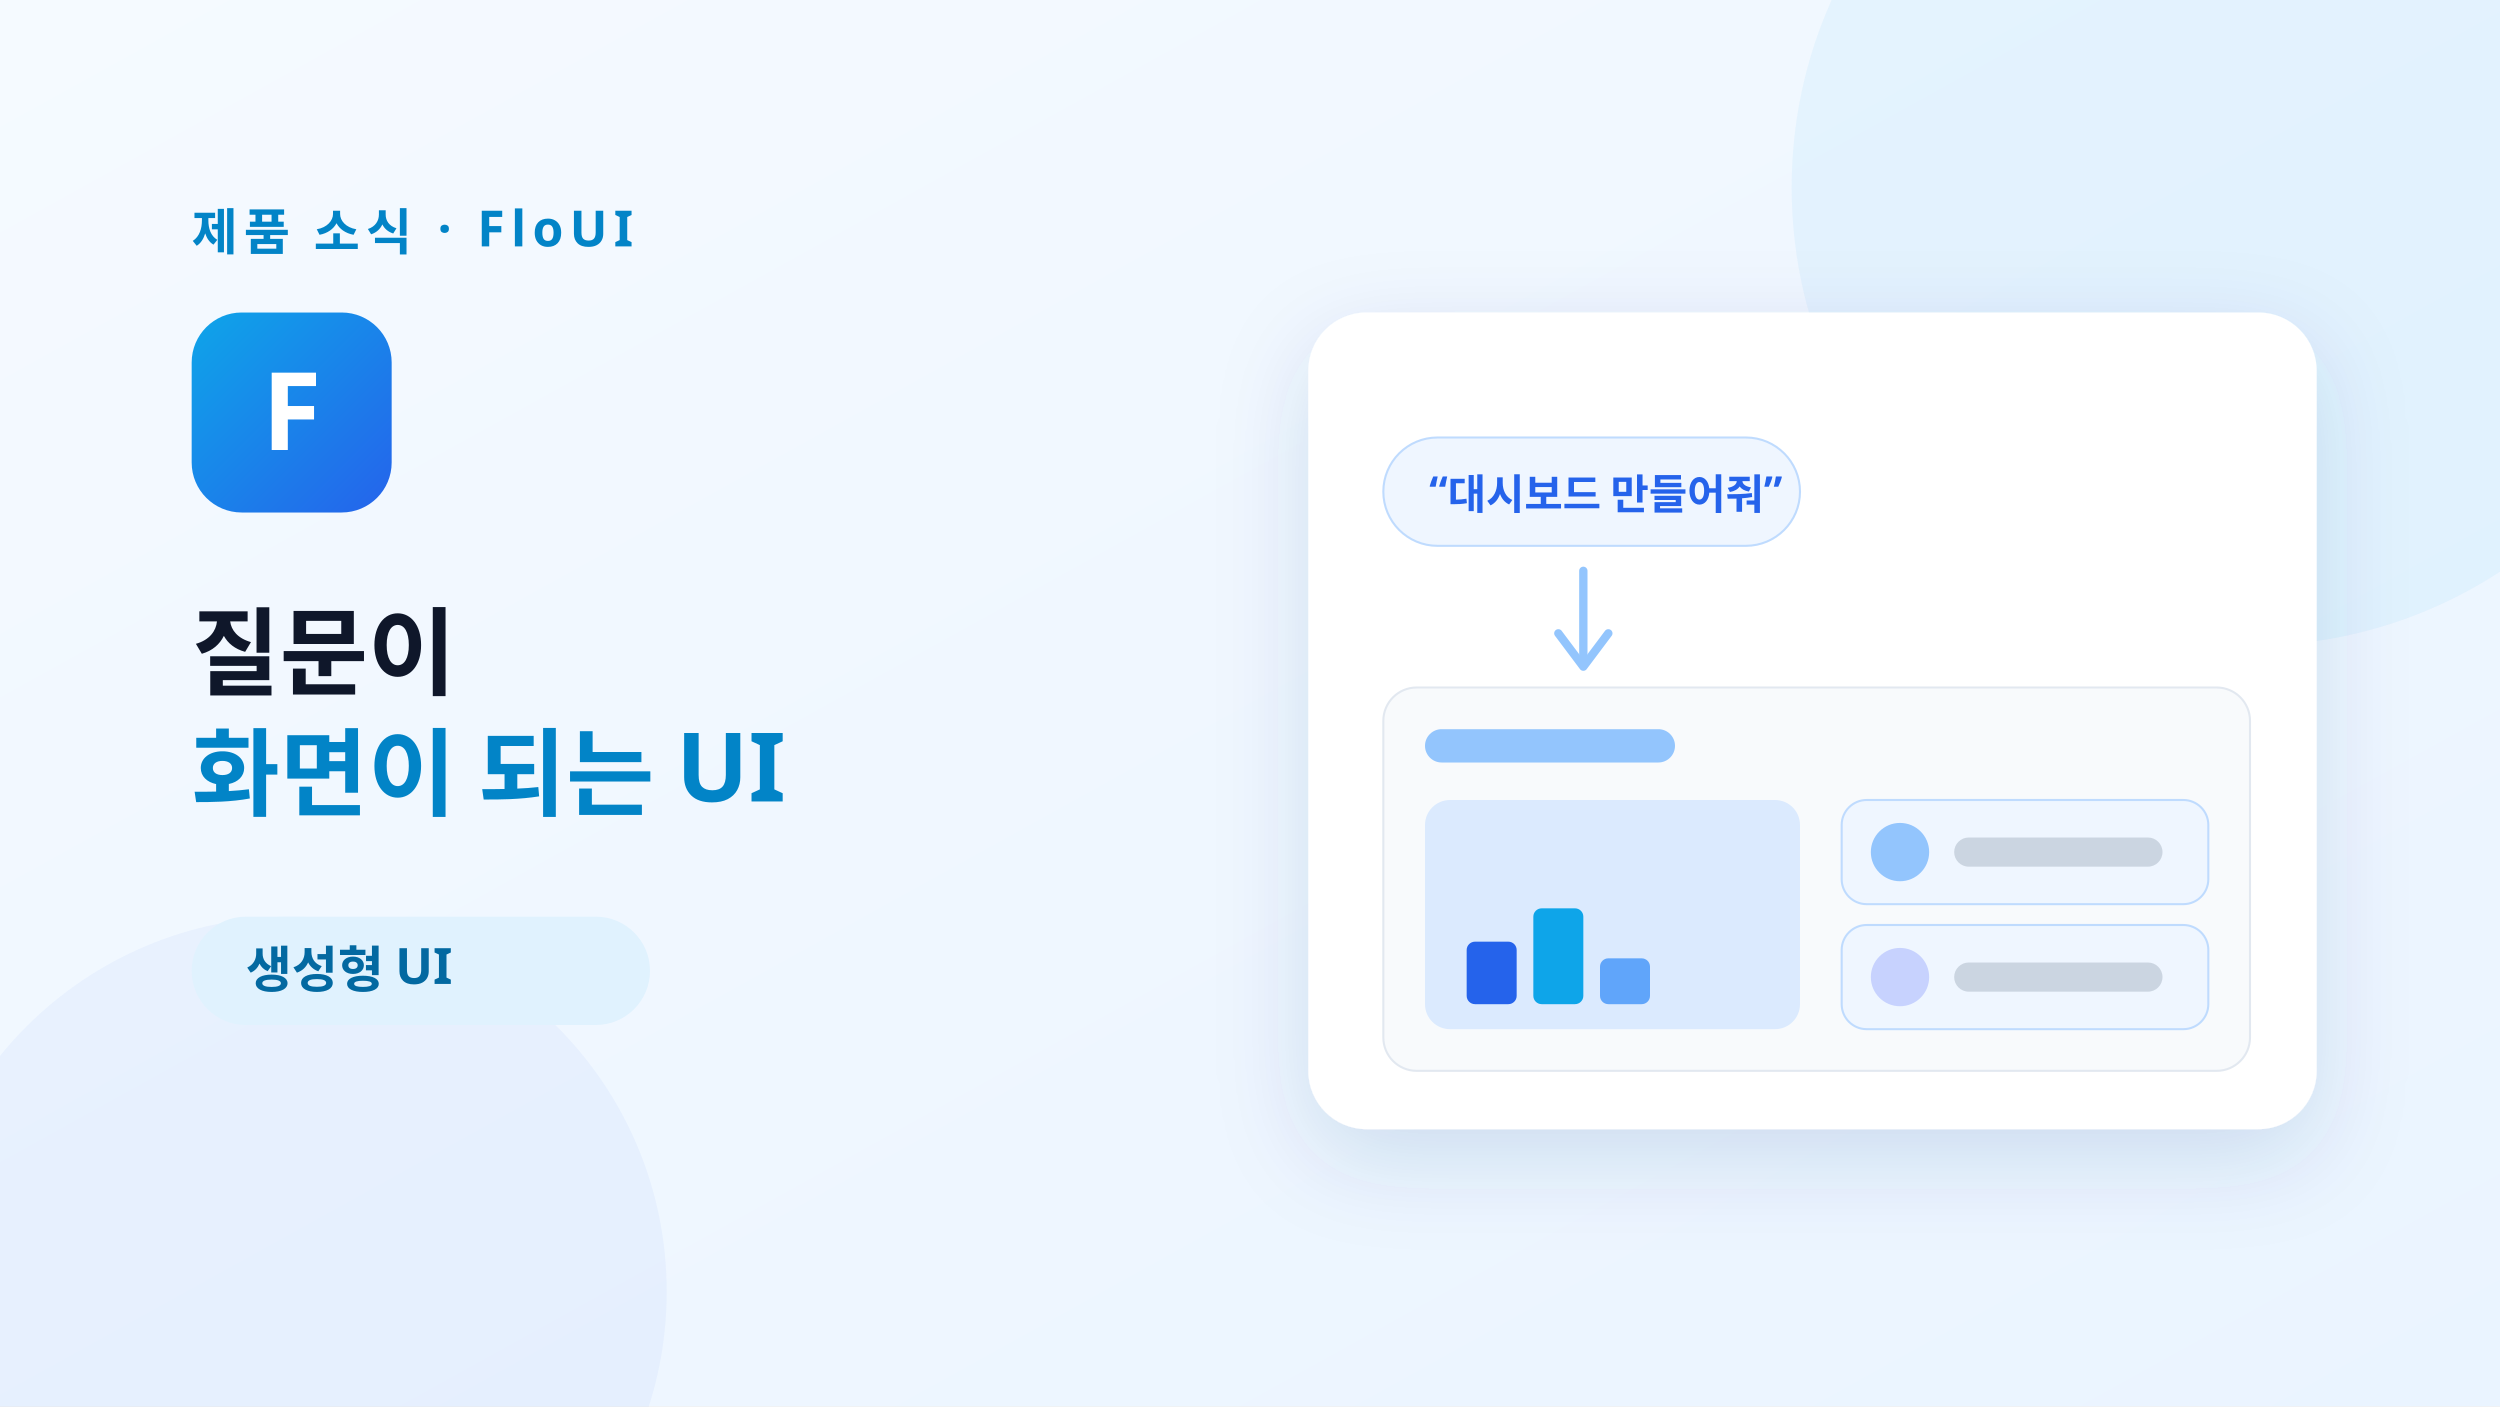
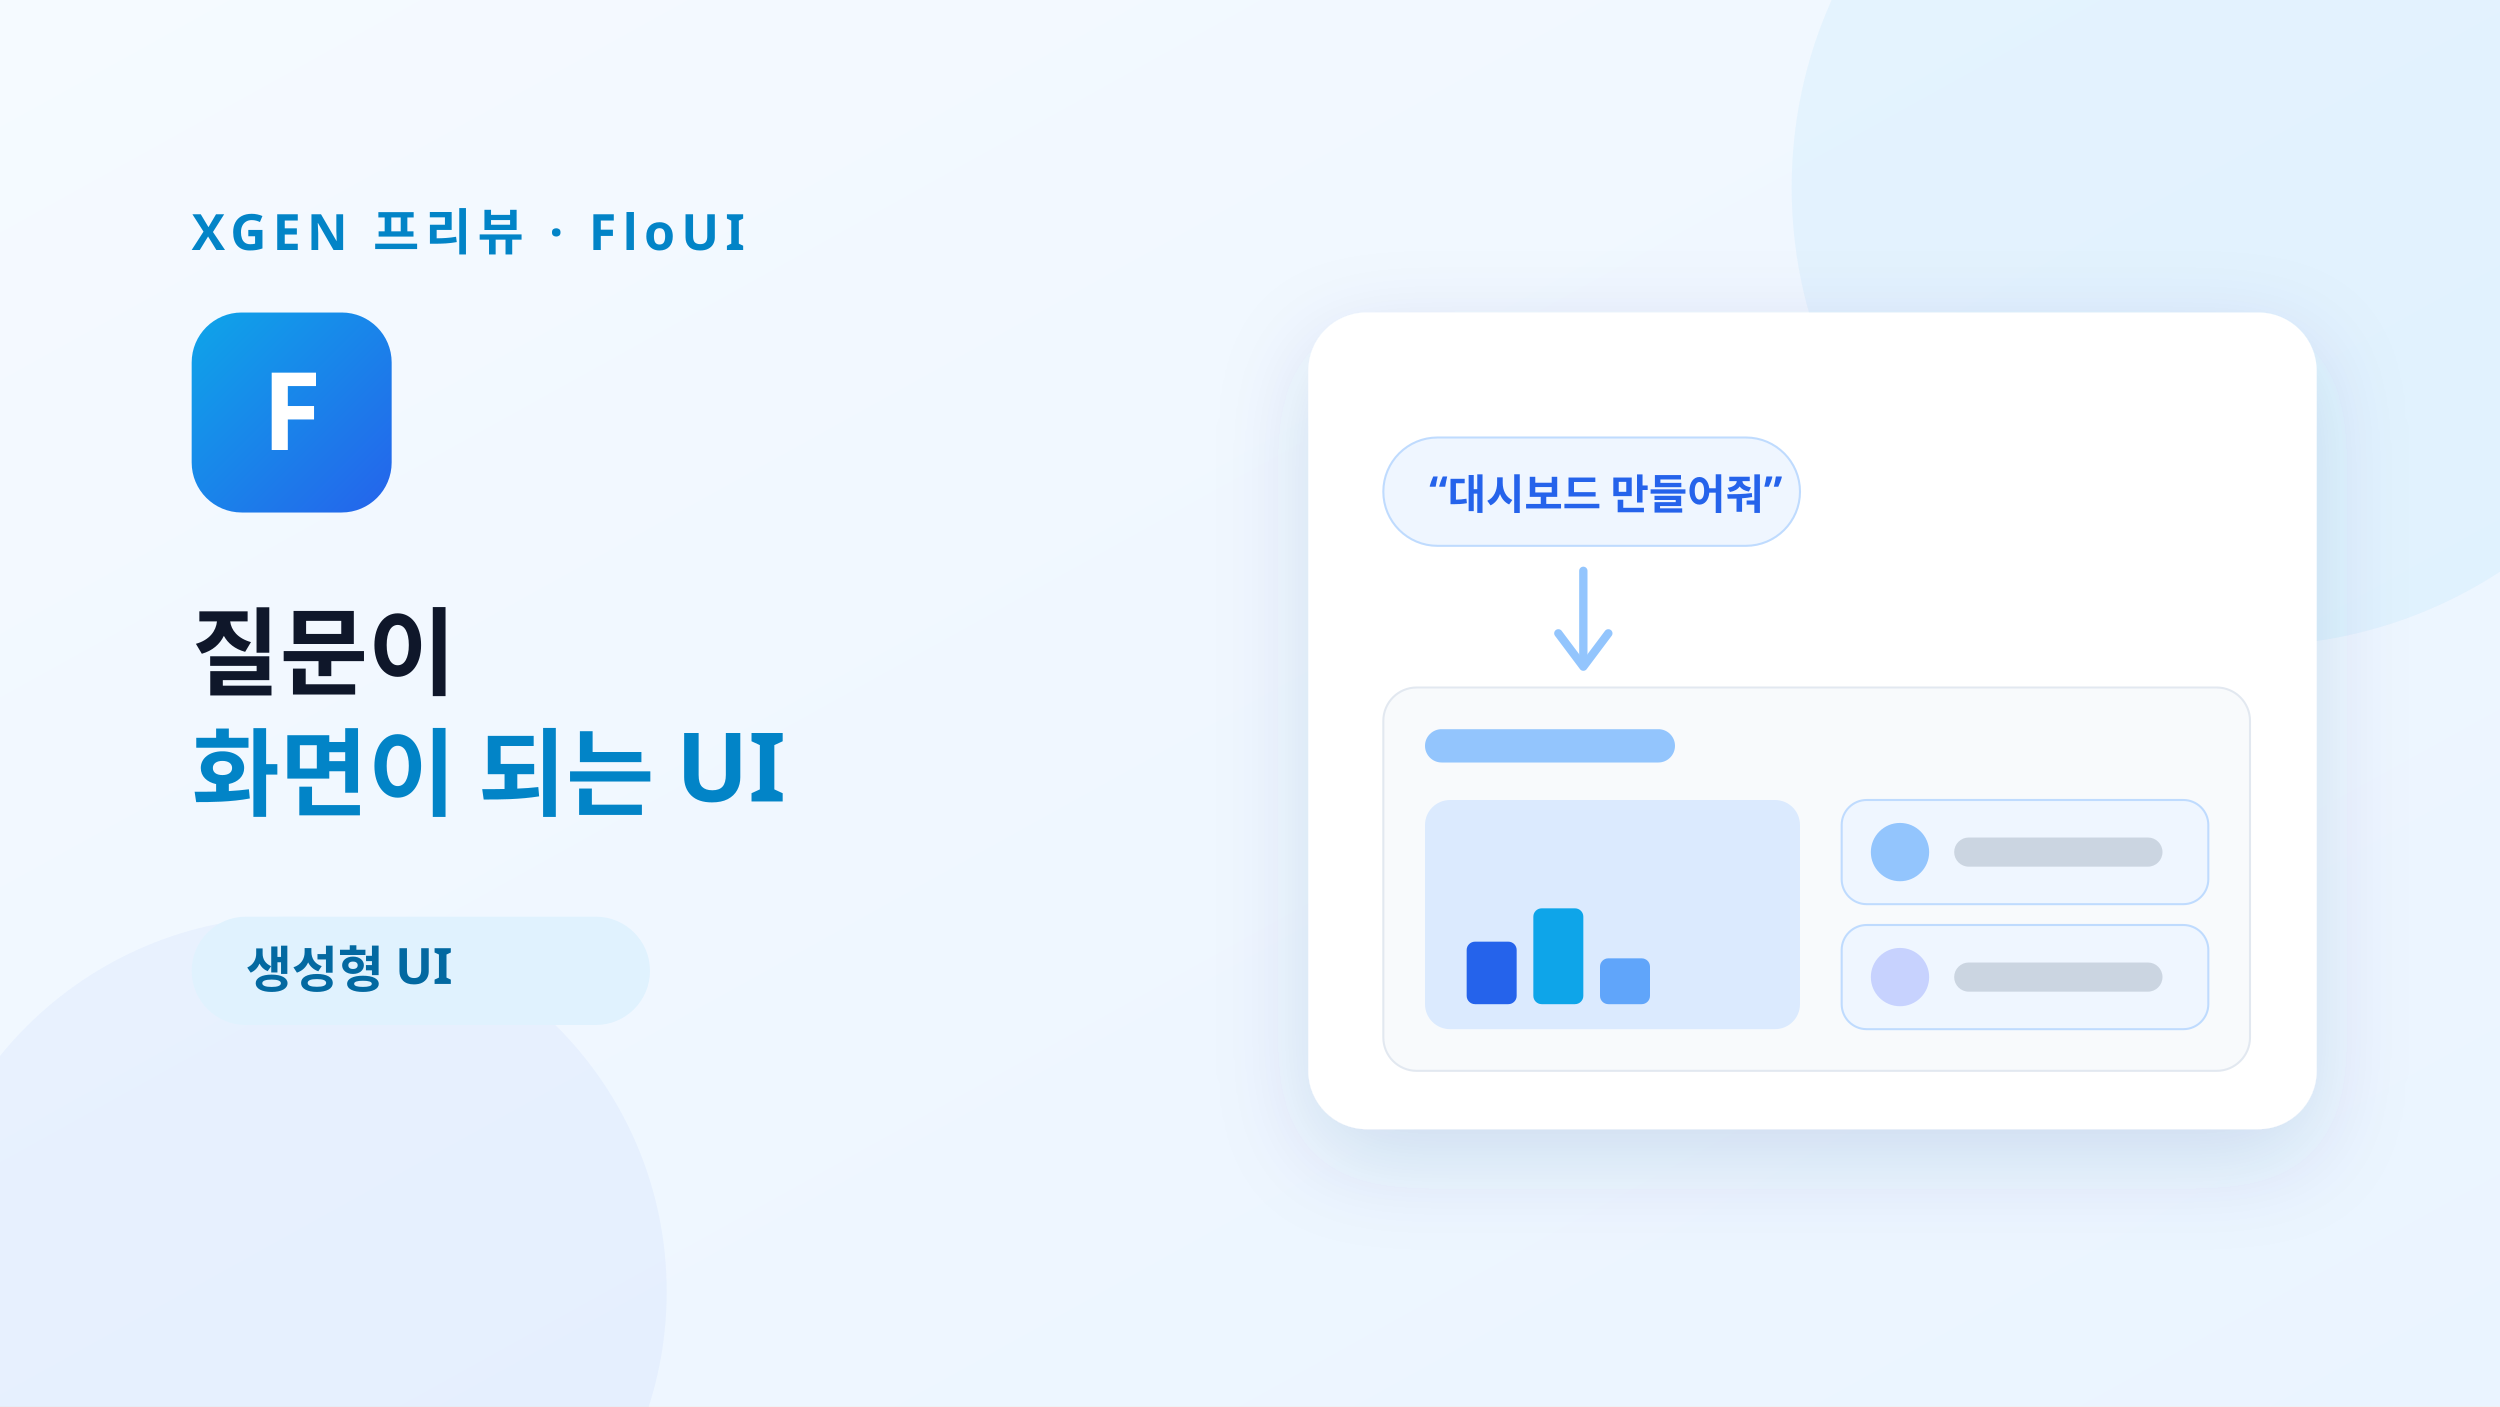
<svg xmlns="http://www.w3.org/2000/svg" viewBox="0 0 1200 675" role="img" aria-label="FloUI 질문이 곧 화면이 되는 생성형 UI">
  <defs>
    <linearGradient id="bg" x1="0" y1="0" x2="1" y2="1">
      <stop offset="0" stop-color="#f5faff" />
      <stop offset="1" stop-color="#eaf4ff" />
    </linearGradient>
    <linearGradient id="badge" x1="0" y1="0" x2="1" y2="1">
      <stop offset="0" stop-color="#0ea5e9" />
      <stop offset="1" stop-color="#2563eb" />
    </linearGradient>
    <filter id="sh" x="-20%" y="-20%" width="140%" height="140%">
      <feDropShadow dx="0" dy="14" stdDeviation="22" flood-color="#1e3a8a" flood-opacity="0.14" />
    </filter>
  </defs>
  <rect width="1200" height="675" fill="url(#bg)" />
  <circle cx="1080" cy="90" r="220" fill="#0ea5e9" opacity="0.06" />
  <circle cx="140" cy="620" r="180" fill="#2563eb" opacity="0.05" />
-   <text x="92" y="120" font-family="Pretendard,'Pretendard Variable','Malgun Gothic','Apple SD Gothic Neo','Noto Sans KR',sans-serif" font-size="24" font-weight="700" letter-spacing="3" fill="#0284c7">제품 소식 · FloUI</text>
+   <text x="92" y="120" font-family="Pretendard,'Pretendard Variable','Malgun Gothic','Apple SD Gothic Neo','Noto Sans KR',sans-serif" font-size="24" font-weight="700" letter-spacing="3" fill="#0284c7">XGEN 프리뷰 · FloUI</text>
  <rect x="92" y="150" width="96" height="96" rx="24" fill="url(#badge)" />
  <text x="140" y="216" text-anchor="middle" font-family="Pretendard,'Pretendard Variable','Malgun Gothic','Apple SD Gothic Neo','Noto Sans KR',sans-serif" font-size="52" font-weight="800" fill="#ffffff">F</text>
  <text x="92" y="330" font-family="Pretendard,'Pretendard Variable','Malgun Gothic','Apple SD Gothic Neo','Noto Sans KR',sans-serif" font-size="46" font-weight="800" fill="#0f172a">질문이</text>
  <text x="92" y="388" font-family="Pretendard,'Pretendard Variable','Malgun Gothic','Apple SD Gothic Neo','Noto Sans KR',sans-serif" font-size="46" font-weight="800" fill="#0284c7">화면이 되는 UI</text>
  <rect x="92" y="440" width="220" height="52" rx="26" fill="#e0f2fe" />
  <text x="118" y="474" font-family="Pretendard,'Pretendard Variable','Malgun Gothic','Apple SD Gothic Neo','Noto Sans KR',sans-serif" font-size="24" font-weight="700" fill="#0369a1">생성형 UI</text>
  <g filter="url(#sh)">
    <rect x="628" y="150" width="484" height="392" rx="28" fill="#ffffff" />
  </g>
  <rect x="664" y="210" width="200" height="52" rx="26" fill="#eff6ff" stroke="#bfdbfe" />
  <text x="686" y="243" font-family="Pretendard,'Pretendard Variable','Malgun Gothic','Apple SD Gothic Neo','Noto Sans KR',sans-serif" font-size="20" font-weight="600" fill="#2563eb">“대시보드 만들어줘”</text>
  <path d="M760 274 L 760 316" fill="none" stroke="#93c5fd" stroke-width="4" stroke-linecap="round" />
  <path d="M748 304 L 760 320 L 772 304" fill="none" stroke="#93c5fd" stroke-width="4" stroke-linecap="round" stroke-linejoin="round" />
  <rect x="664" y="330" width="416" height="184" rx="16" fill="#f8fafc" stroke="#e2e8f0" />
  <rect x="684" y="350" width="120" height="16" rx="8" fill="#93c5fd" />
  <rect x="684" y="384" width="180" height="110" rx="12" fill="#dbeafe" />
  <rect x="704" y="452" width="24" height="30" rx="4" fill="#2563eb" />
  <rect x="736" y="436" width="24" height="46" rx="4" fill="#0ea5e9" />
  <rect x="768" y="460" width="24" height="22" rx="4" fill="#60a5fa" />
  <rect x="884" y="384" width="176" height="50" rx="12" fill="#eff6ff" stroke="#bfdbfe" />
  <rect x="884" y="444" width="176" height="50" rx="12" fill="#eff6ff" stroke="#bfdbfe" />
  <circle cx="912" cy="409" r="14" fill="#93c5fd" />
  <circle cx="912" cy="469" r="14" fill="#c7d2fe" />
  <rect x="938" y="402" width="100" height="14" rx="7" fill="#cbd5e1" />
  <rect x="938" y="462" width="100" height="14" rx="7" fill="#cbd5e1" />
</svg>
